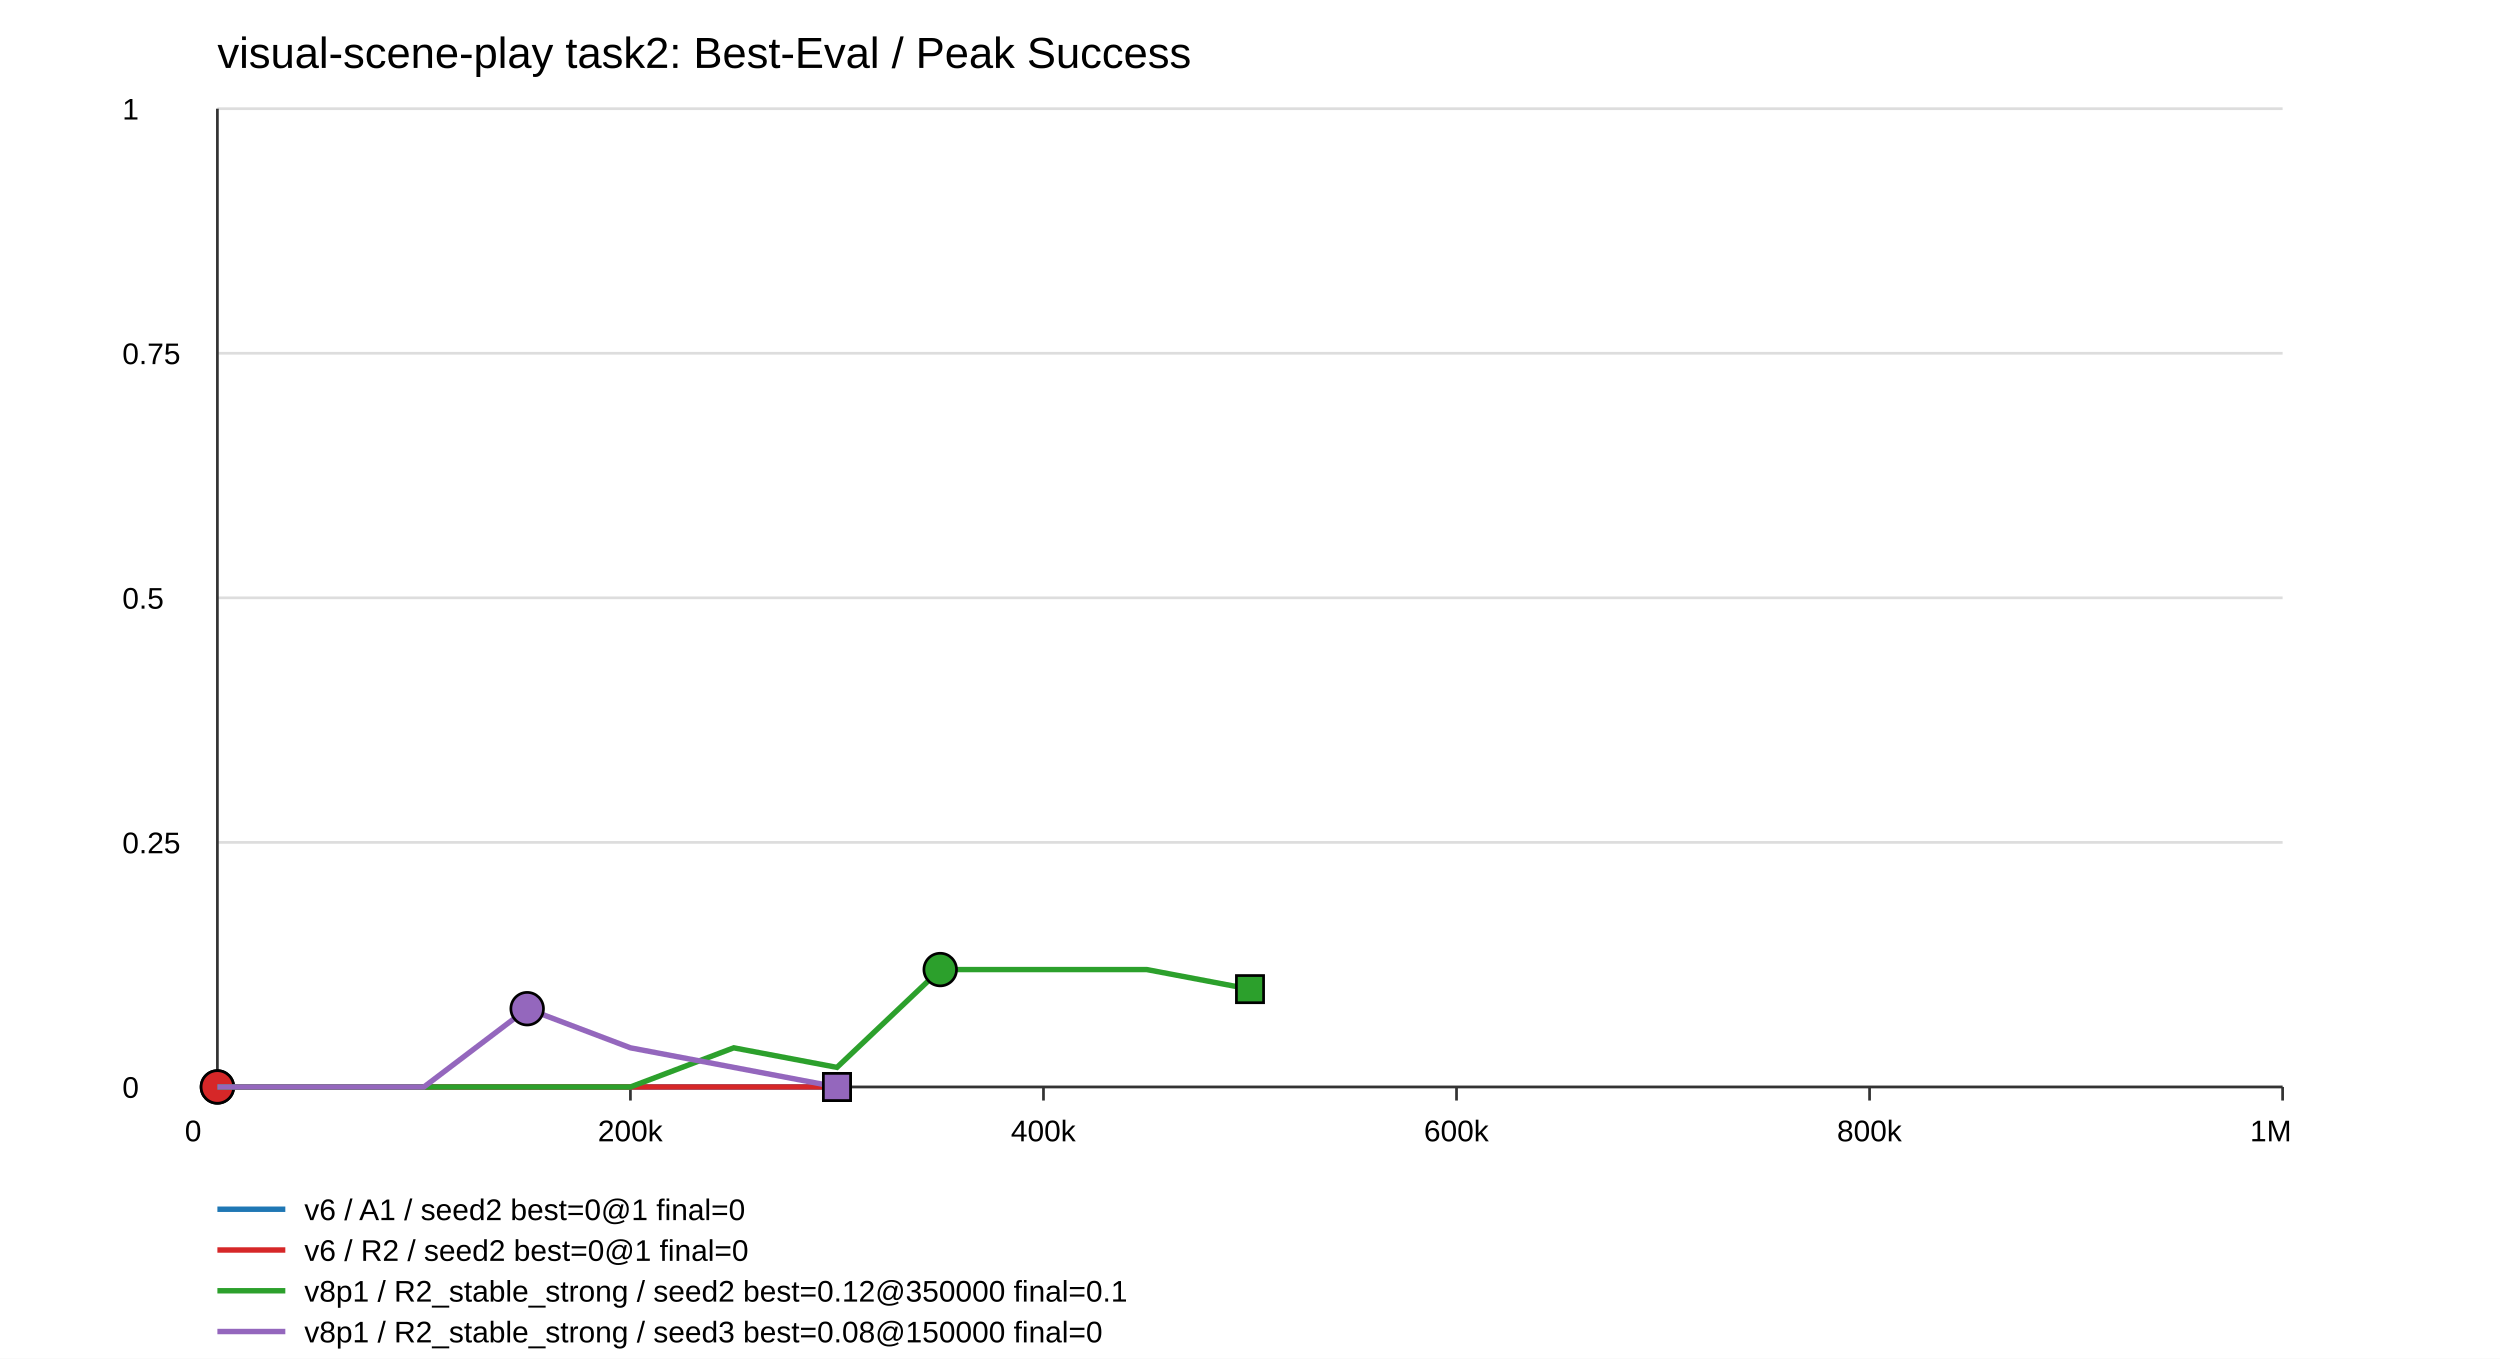
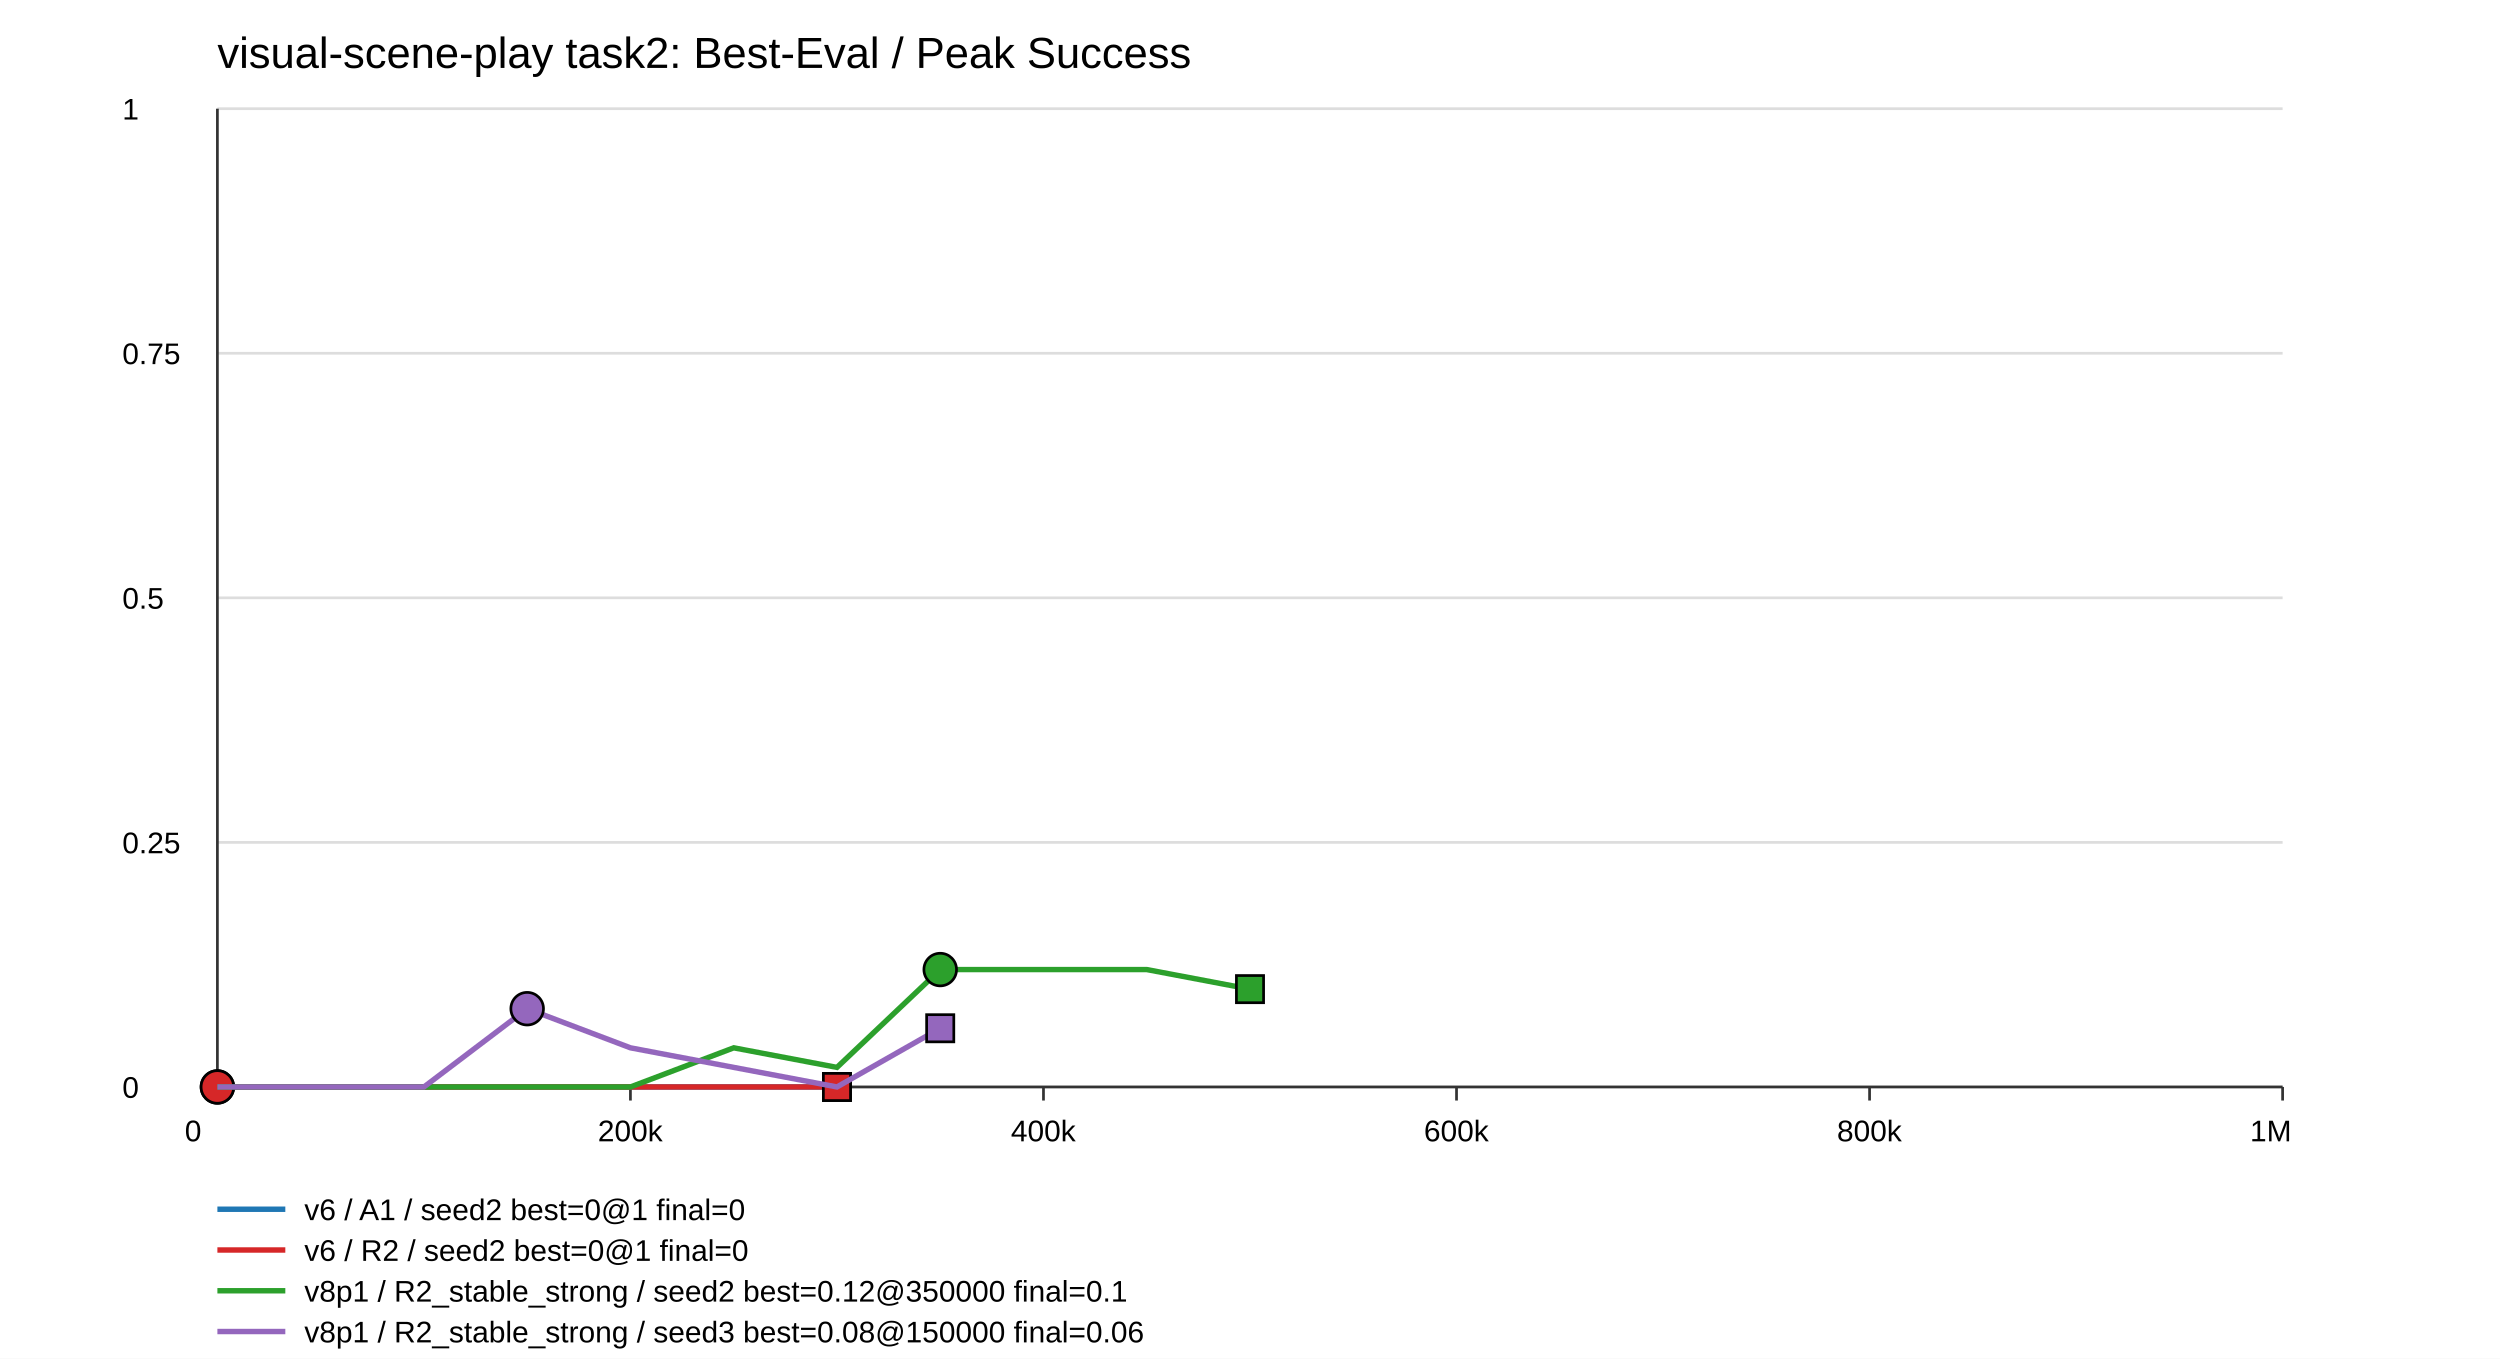
<svg xmlns="http://www.w3.org/2000/svg" width="920" height="500" viewBox="0 0 920 500">
  <rect width="100%" height="100%" fill="white" />
  <text x="80" y="25" font-family="Arial" font-size="16">visual-scene-play task2: Best-Eval / Peak Success</text>
  <line x1="80" y1="400.0" x2="840" y2="400.0" stroke="#ddd" />
  <text x="45" y="404.0" font-family="Arial" font-size="11">0</text>
  <line x1="80" y1="310.0" x2="840" y2="310.0" stroke="#ddd" />
  <text x="45" y="314.0" font-family="Arial" font-size="11">0.25</text>
  <line x1="80" y1="220.0" x2="840" y2="220.0" stroke="#ddd" />
  <text x="45" y="224.0" font-family="Arial" font-size="11">0.5</text>
  <line x1="80" y1="130.0" x2="840" y2="130.0" stroke="#ddd" />
  <text x="45" y="134.0" font-family="Arial" font-size="11">0.75</text>
  <line x1="80" y1="40.0" x2="840" y2="40.0" stroke="#ddd" />
  <text x="45" y="44.0" font-family="Arial" font-size="11">1</text>
  <line x1="80" y1="400" x2="840" y2="400" stroke="#333" />
  <line x1="80" y1="40" x2="80" y2="400" stroke="#333" />
  <line x1="80.0" y1="400" x2="80.0" y2="405" stroke="#333" />
  <text x="68.0" y="420" font-family="Arial" font-size="11">0</text>
  <line x1="232.0" y1="400" x2="232.0" y2="405" stroke="#333" />
  <text x="220.0" y="420" font-family="Arial" font-size="11">200k</text>
  <line x1="384.0" y1="400" x2="384.0" y2="405" stroke="#333" />
  <text x="372.0" y="420" font-family="Arial" font-size="11">400k</text>
  <line x1="536.0" y1="400" x2="536.0" y2="405" stroke="#333" />
  <text x="524.0" y="420" font-family="Arial" font-size="11">600k</text>
  <line x1="688.0" y1="400" x2="688.0" y2="405" stroke="#333" />
  <text x="676.0" y="420" font-family="Arial" font-size="11">800k</text>
  <line x1="840.0" y1="400" x2="840.0" y2="405" stroke="#333" />
  <text x="828.0" y="420" font-family="Arial" font-size="11">1M</text>
  <polyline points="80.0,400.0 118.0,400.0 156.0,400.0 194.0,400.0 232.0,400.0 270.0,400.0 308.0,400.0" fill="none" stroke="#1f77b4" stroke-width="2" />
  <circle cx="80.0" cy="400.0" r="6" fill="#1f77b4" stroke="black" />
  <rect x="303.0" y="395.0" width="10" height="10" fill="#1f77b4" stroke="black" />
  <line x1="80" y1="445" x2="105" y2="445" stroke="#1f77b4" stroke-width="2" />
  <text x="112" y="449" font-family="Arial" font-size="11">v6 / A1 / seed2 best=0@1 final=0</text>
  <polyline points="80.0,400.0 118.0,400.0 156.0,400.0 194.0,400.0 232.0,400.0 270.0,400.0 308.0,400.0" fill="none" stroke="#d62728" stroke-width="2" />
  <circle cx="80.0" cy="400.0" r="6" fill="#d62728" stroke="black" />
  <rect x="303.0" y="395.0" width="10" height="10" fill="#d62728" stroke="black" />
  <line x1="80" y1="460" x2="105" y2="460" stroke="#d62728" stroke-width="2" />
  <text x="112" y="464" font-family="Arial" font-size="11">v6 / R2 / seed2 best=0@1 final=0</text>
  <polyline points="80.0,400.0 118.0,400.0 156.0,400.0 194.0,400.0 232.0,400.0 270.0,385.6 308.0,392.8 346.0,356.8 384.0,356.8 422.0,356.8 460.0,364.0" fill="none" stroke="#2ca02c" stroke-width="2" />
  <circle cx="346.0" cy="356.8" r="6" fill="#2ca02c" stroke="black" />
  <rect x="455.0" y="359.0" width="10" height="10" fill="#2ca02c" stroke="black" />
  <line x1="80" y1="475" x2="105" y2="475" stroke="#2ca02c" stroke-width="2" />
  <text x="112" y="479" font-family="Arial" font-size="11">v8p1 / R2_stable_strong / seed2 best=0.12@350000 final=0.1</text>
-   <polyline points="80.0,400.0 118.0,400.0 156.0,400.0 194.0,371.2 232.0,385.6 270.0,392.8 308.0,400.0" fill="none" stroke="#9467bd" stroke-width="2" />
+   <polyline points="80.0,400.0 118.0,400.0 156.0,400.0 194.0,371.2 232.0,385.6 270.0,392.8 308.0,400.0 346.0,378.4" fill="none" stroke="#9467bd" stroke-width="2" />
  <circle cx="194.0" cy="371.2" r="6" fill="#9467bd" stroke="black" />
-   <rect x="303.0" y="395.0" width="10" height="10" fill="#9467bd" stroke="black" />
+   <rect x="341.0" y="373.4" width="10" height="10" fill="#9467bd" stroke="black" />
  <line x1="80" y1="490" x2="105" y2="490" stroke="#9467bd" stroke-width="2" />
-   <text x="112" y="494" font-family="Arial" font-size="11">v8p1 / R2_stable_strong / seed3 best=0.08@150000 final=0</text>
+   <text x="112" y="494" font-family="Arial" font-size="11">v8p1 / R2_stable_strong / seed3 best=0.08@150000 final=0.06</text>
</svg>
